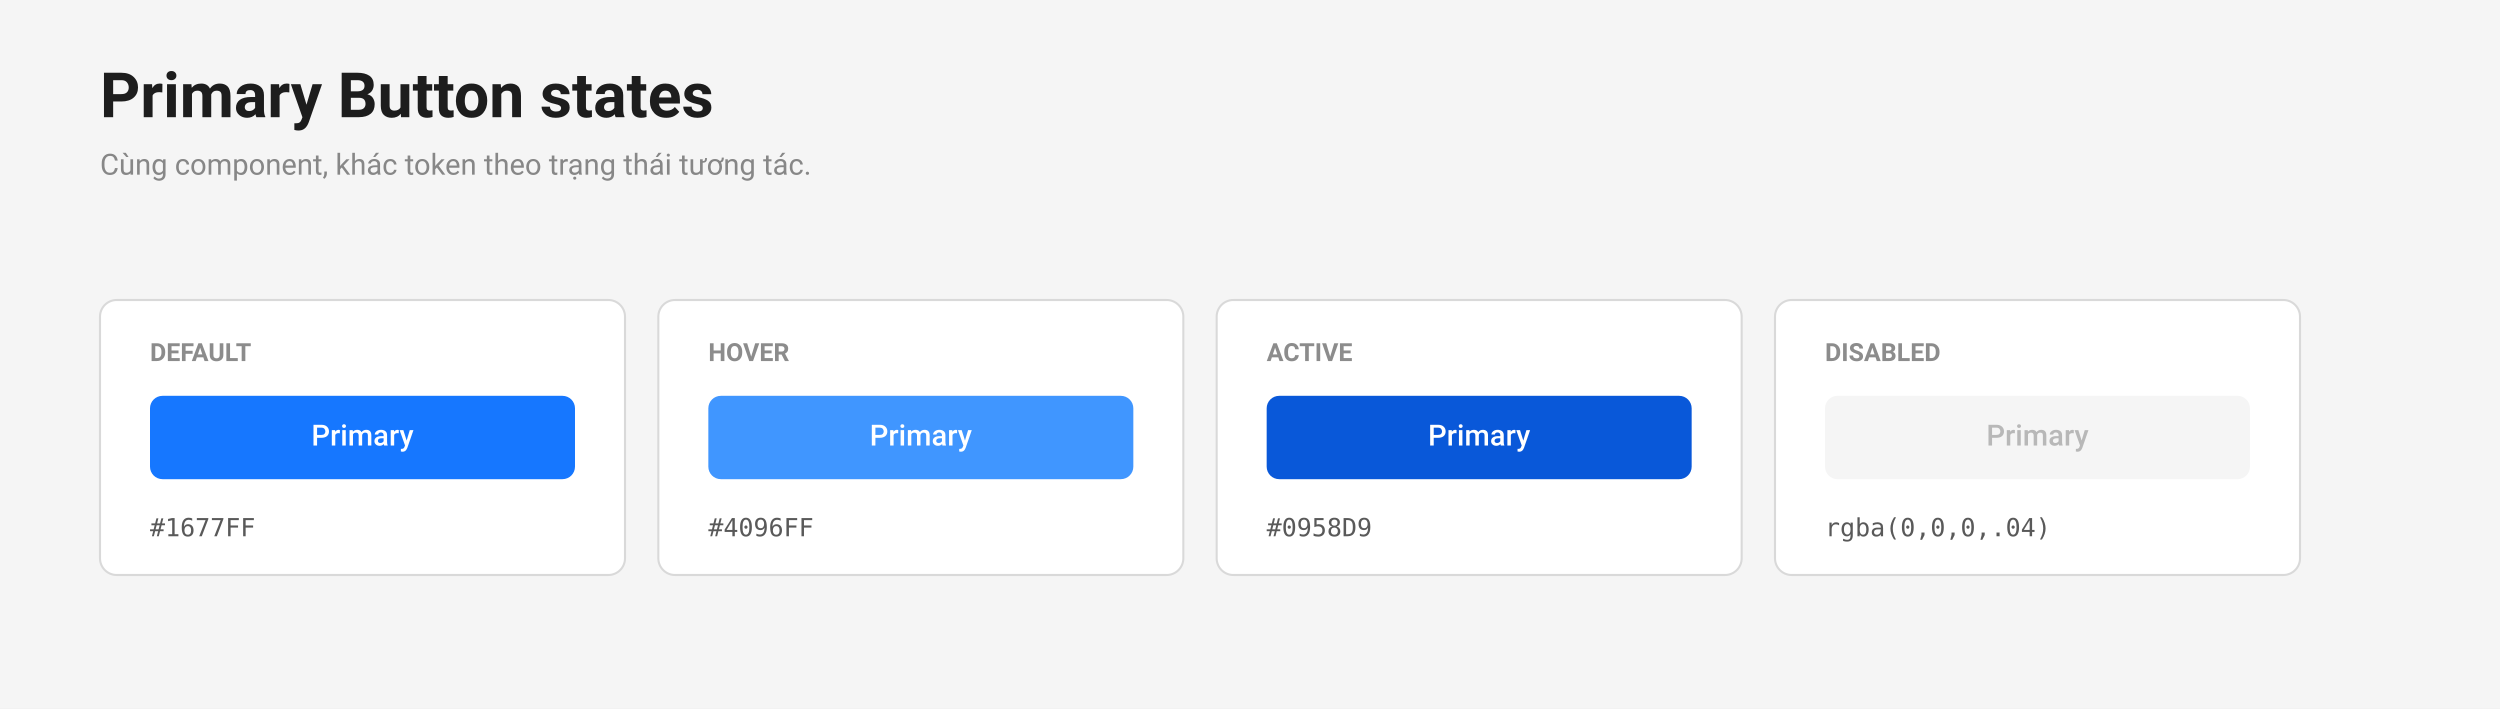
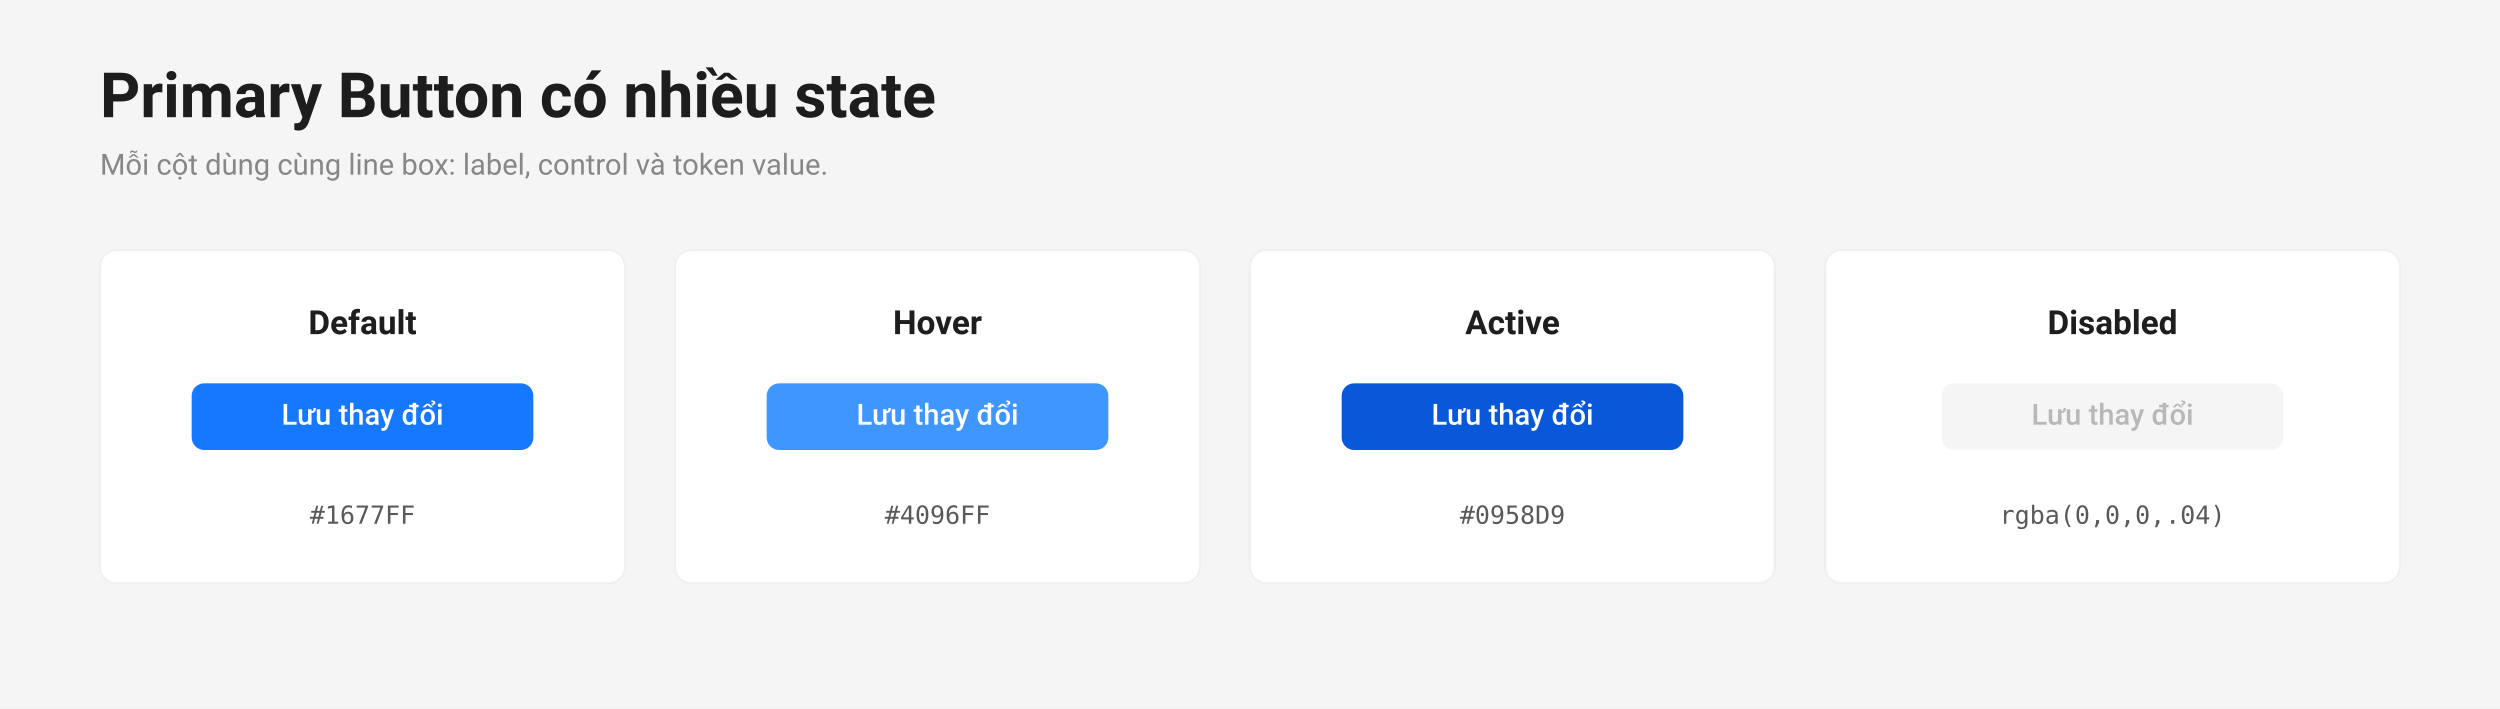
<svg xmlns="http://www.w3.org/2000/svg" width="1200" height="340" viewBox="0 0 1200 340" role="img" aria-labelledby="t d">
-   <style>text{font-family:-apple-system,BlinkMacSystemFont,'Segoe UI',Roboto,'Helvetica Neue',Arial,'Noto Sans',sans-serif;dominant-baseline:middle}.h{font-size:30px;font-weight:600;fill:rgba(0,0,0,.88)}.sub{font-size:14px;fill:rgba(0,0,0,.45)}.ey{font-size:12px;font-weight:600;fill:rgba(0,0,0,.45)}.mono{font-family:ui-monospace,SFMono-Regular,Menlo,Monaco,Consolas,monospace;font-size:12px;fill:rgba(0,0,0,.65)}</style>
+   <style>text{font-family:-apple-system,BlinkMacSystemFont,'Segoe UI',Roboto,'Helvetica Neue',Arial,'Noto Sans',sans-serif;dominant-baseline:middle}.h{font-size:30px;font-weight:600;fill:rgba(0,0,0,.88)}.sub{font-size:14px;fill:rgba(0,0,0,.45)}.title{font-size:16px;font-weight:600;fill:rgba(0,0,0,.88)}.mono{font-family:ui-monospace,SFMono-Regular,Menlo,Monaco,Consolas,monospace;font-size:12px;fill:rgba(0,0,0,.65)}</style>
  <rect width="1200" height="340" fill="#f5f5f5" />
-   <text class="h" x="48" y="48">Primary Button states</text>
-   <text class="sub" x="48" y="80">Cùng component, khác token theo trạng thái tương tác.</text>
+   <text class="h" x="48" y="48">Primary Button có nhiều state</text>
+   <text class="sub" x="48" y="80">Mỗi cột dùng cùng line box: label, control và token value.</text>
  <g>
-     <rect x="48" y="144" width="252" height="132" rx="8" fill="#fff" stroke="#d9d9d9" />
-     <text class="ey" x="72" y="170">DEFAULT</text>
-     <rect x="72" y="190" width="204" height="40" rx="6" fill="#1677ff" />
-     <text text-anchor="middle" x="174" y="210" font-size="14" font-weight="500" fill="#fff">Primary</text>
-     <text class="mono" x="72" y="254">#1677FF</text>
+     <rect x="48" y="120" width="252" height="160" rx="8" fill="#fff" stroke="#f0f0f0" />
+     <text class="title" text-anchor="middle" x="174" y="156">Default</text>
+     <rect x="92" y="184" width="164" height="32" rx="6" fill="#1677ff" />
+     <text text-anchor="middle" x="174" y="200" font-size="14" font-weight="500" fill="#fff">Lưu thay đổi</text>
+     <text class="mono" text-anchor="middle" x="174" y="248">#1677FF</text>
  </g>
  <g>
-     <rect x="316" y="144" width="252" height="132" rx="8" fill="#fff" stroke="#d9d9d9" />
-     <text class="ey" x="340" y="170">HOVER</text>
-     <rect x="340" y="190" width="204" height="40" rx="6" fill="#4096ff" />
-     <text text-anchor="middle" x="442" y="210" font-size="14" font-weight="500" fill="#fff">Primary</text>
-     <text class="mono" x="340" y="254">#4096FF</text>
+     <rect x="324" y="120" width="252" height="160" rx="8" fill="#fff" stroke="#f0f0f0" />
+     <text class="title" text-anchor="middle" x="450" y="156">Hover</text>
+     <rect x="368" y="184" width="164" height="32" rx="6" fill="#4096ff" />
+     <text text-anchor="middle" x="450" y="200" font-size="14" font-weight="500" fill="#fff">Lưu thay đổi</text>
+     <text class="mono" text-anchor="middle" x="450" y="248">#4096FF</text>
  </g>
  <g>
-     <rect x="584" y="144" width="252" height="132" rx="8" fill="#fff" stroke="#d9d9d9" />
-     <text class="ey" x="608" y="170">ACTIVE</text>
-     <rect x="608" y="190" width="204" height="40" rx="6" fill="#0958d9" />
-     <text text-anchor="middle" x="710" y="210" font-size="14" font-weight="500" fill="#fff">Primary</text>
-     <text class="mono" x="608" y="254">#0958D9</text>
+     <rect x="600" y="120" width="252" height="160" rx="8" fill="#fff" stroke="#f0f0f0" />
+     <text class="title" text-anchor="middle" x="726" y="156">Active</text>
+     <rect x="644" y="184" width="164" height="32" rx="6" fill="#0958d9" />
+     <text text-anchor="middle" x="726" y="200" font-size="14" font-weight="500" fill="#fff">Lưu thay đổi</text>
+     <text class="mono" text-anchor="middle" x="726" y="248">#0958D9</text>
  </g>
  <g>
-     <rect x="852" y="144" width="252" height="132" rx="8" fill="#fff" stroke="#d9d9d9" />
-     <text class="ey" x="876" y="170">DISABLED</text>
-     <rect x="876" y="190" width="204" height="40" rx="6" fill="rgba(0,0,0,.04)" />
-     <text text-anchor="middle" x="978" y="210" font-size="14" font-weight="500" fill="rgba(0,0,0,.25)">Primary</text>
-     <text class="mono" x="876" y="254">rgba(0,0,0,.04)</text>
+     <rect x="876" y="120" width="276" height="160" rx="8" fill="#fff" stroke="#f0f0f0" />
+     <text class="title" text-anchor="middle" x="1014" y="156">Disabled</text>
+     <rect x="932" y="184" width="164" height="32" rx="6" fill="rgba(0,0,0,.04)" />
+     <text text-anchor="middle" x="1014" y="200" font-size="14" font-weight="500" fill="rgba(0,0,0,.25)">Lưu thay đổi</text>
+     <text class="mono" text-anchor="middle" x="1014" y="248">rgba(0,0,0,.04)</text>
  </g>
</svg>
